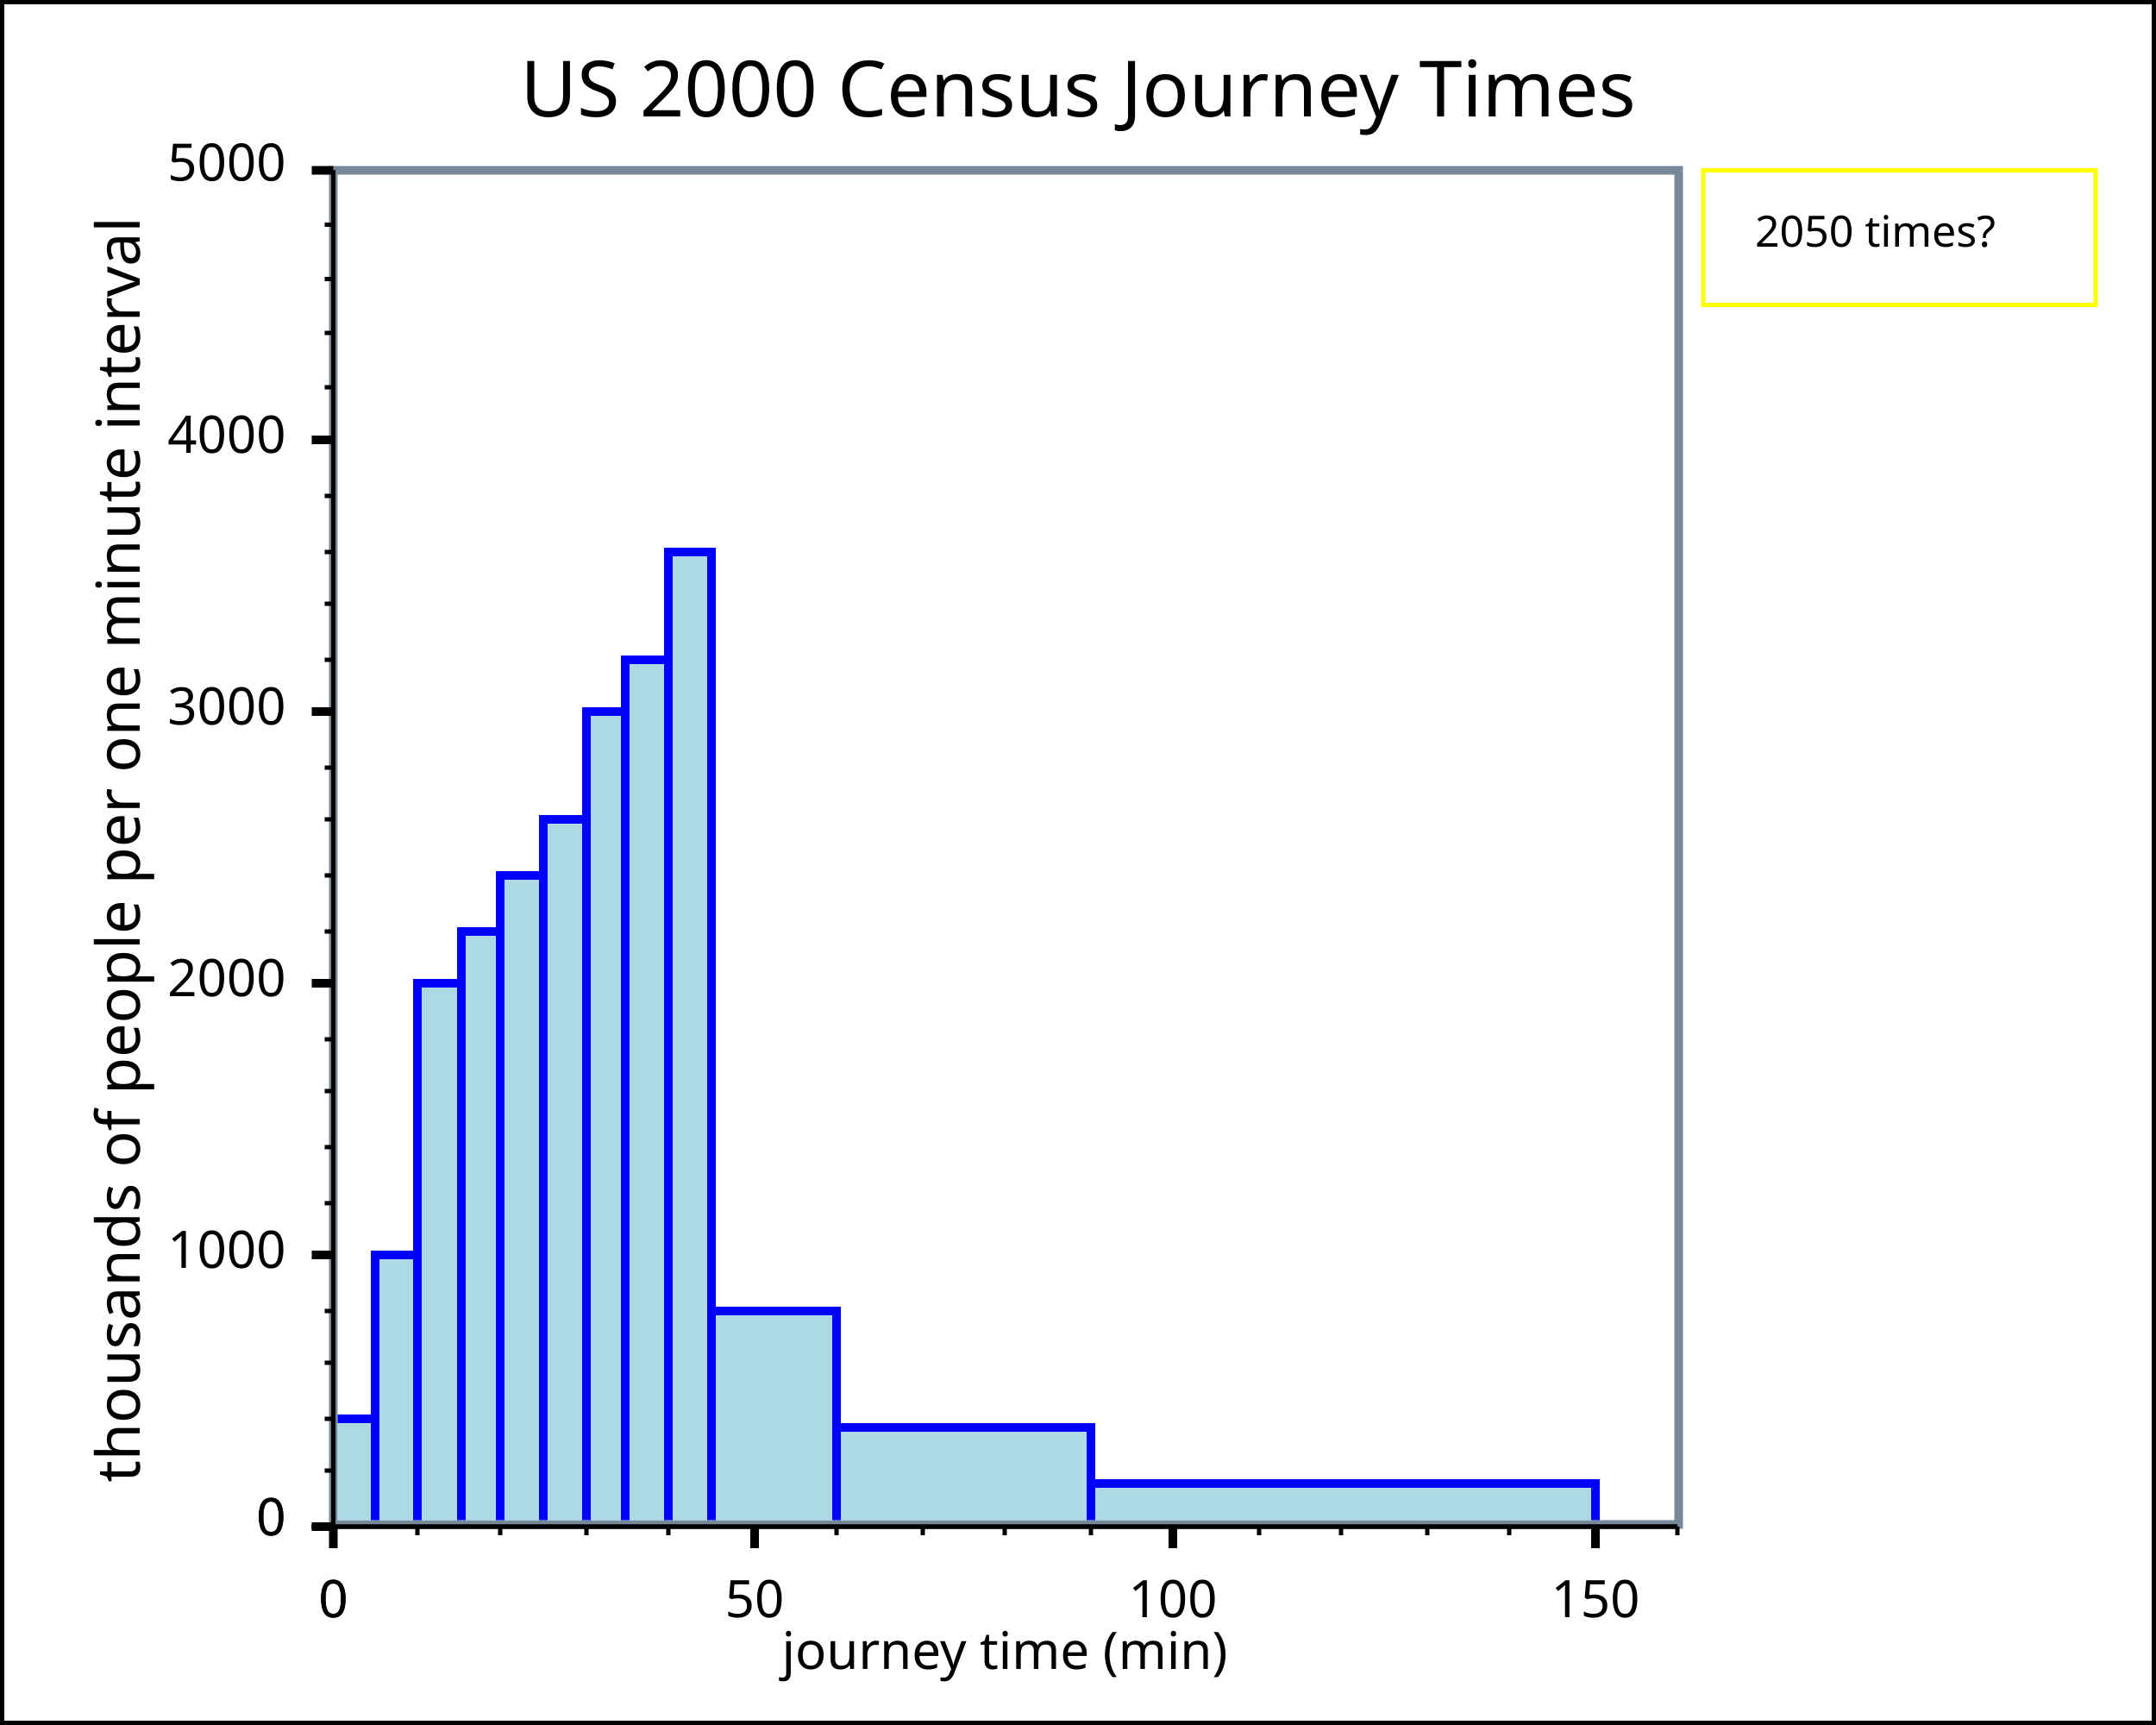
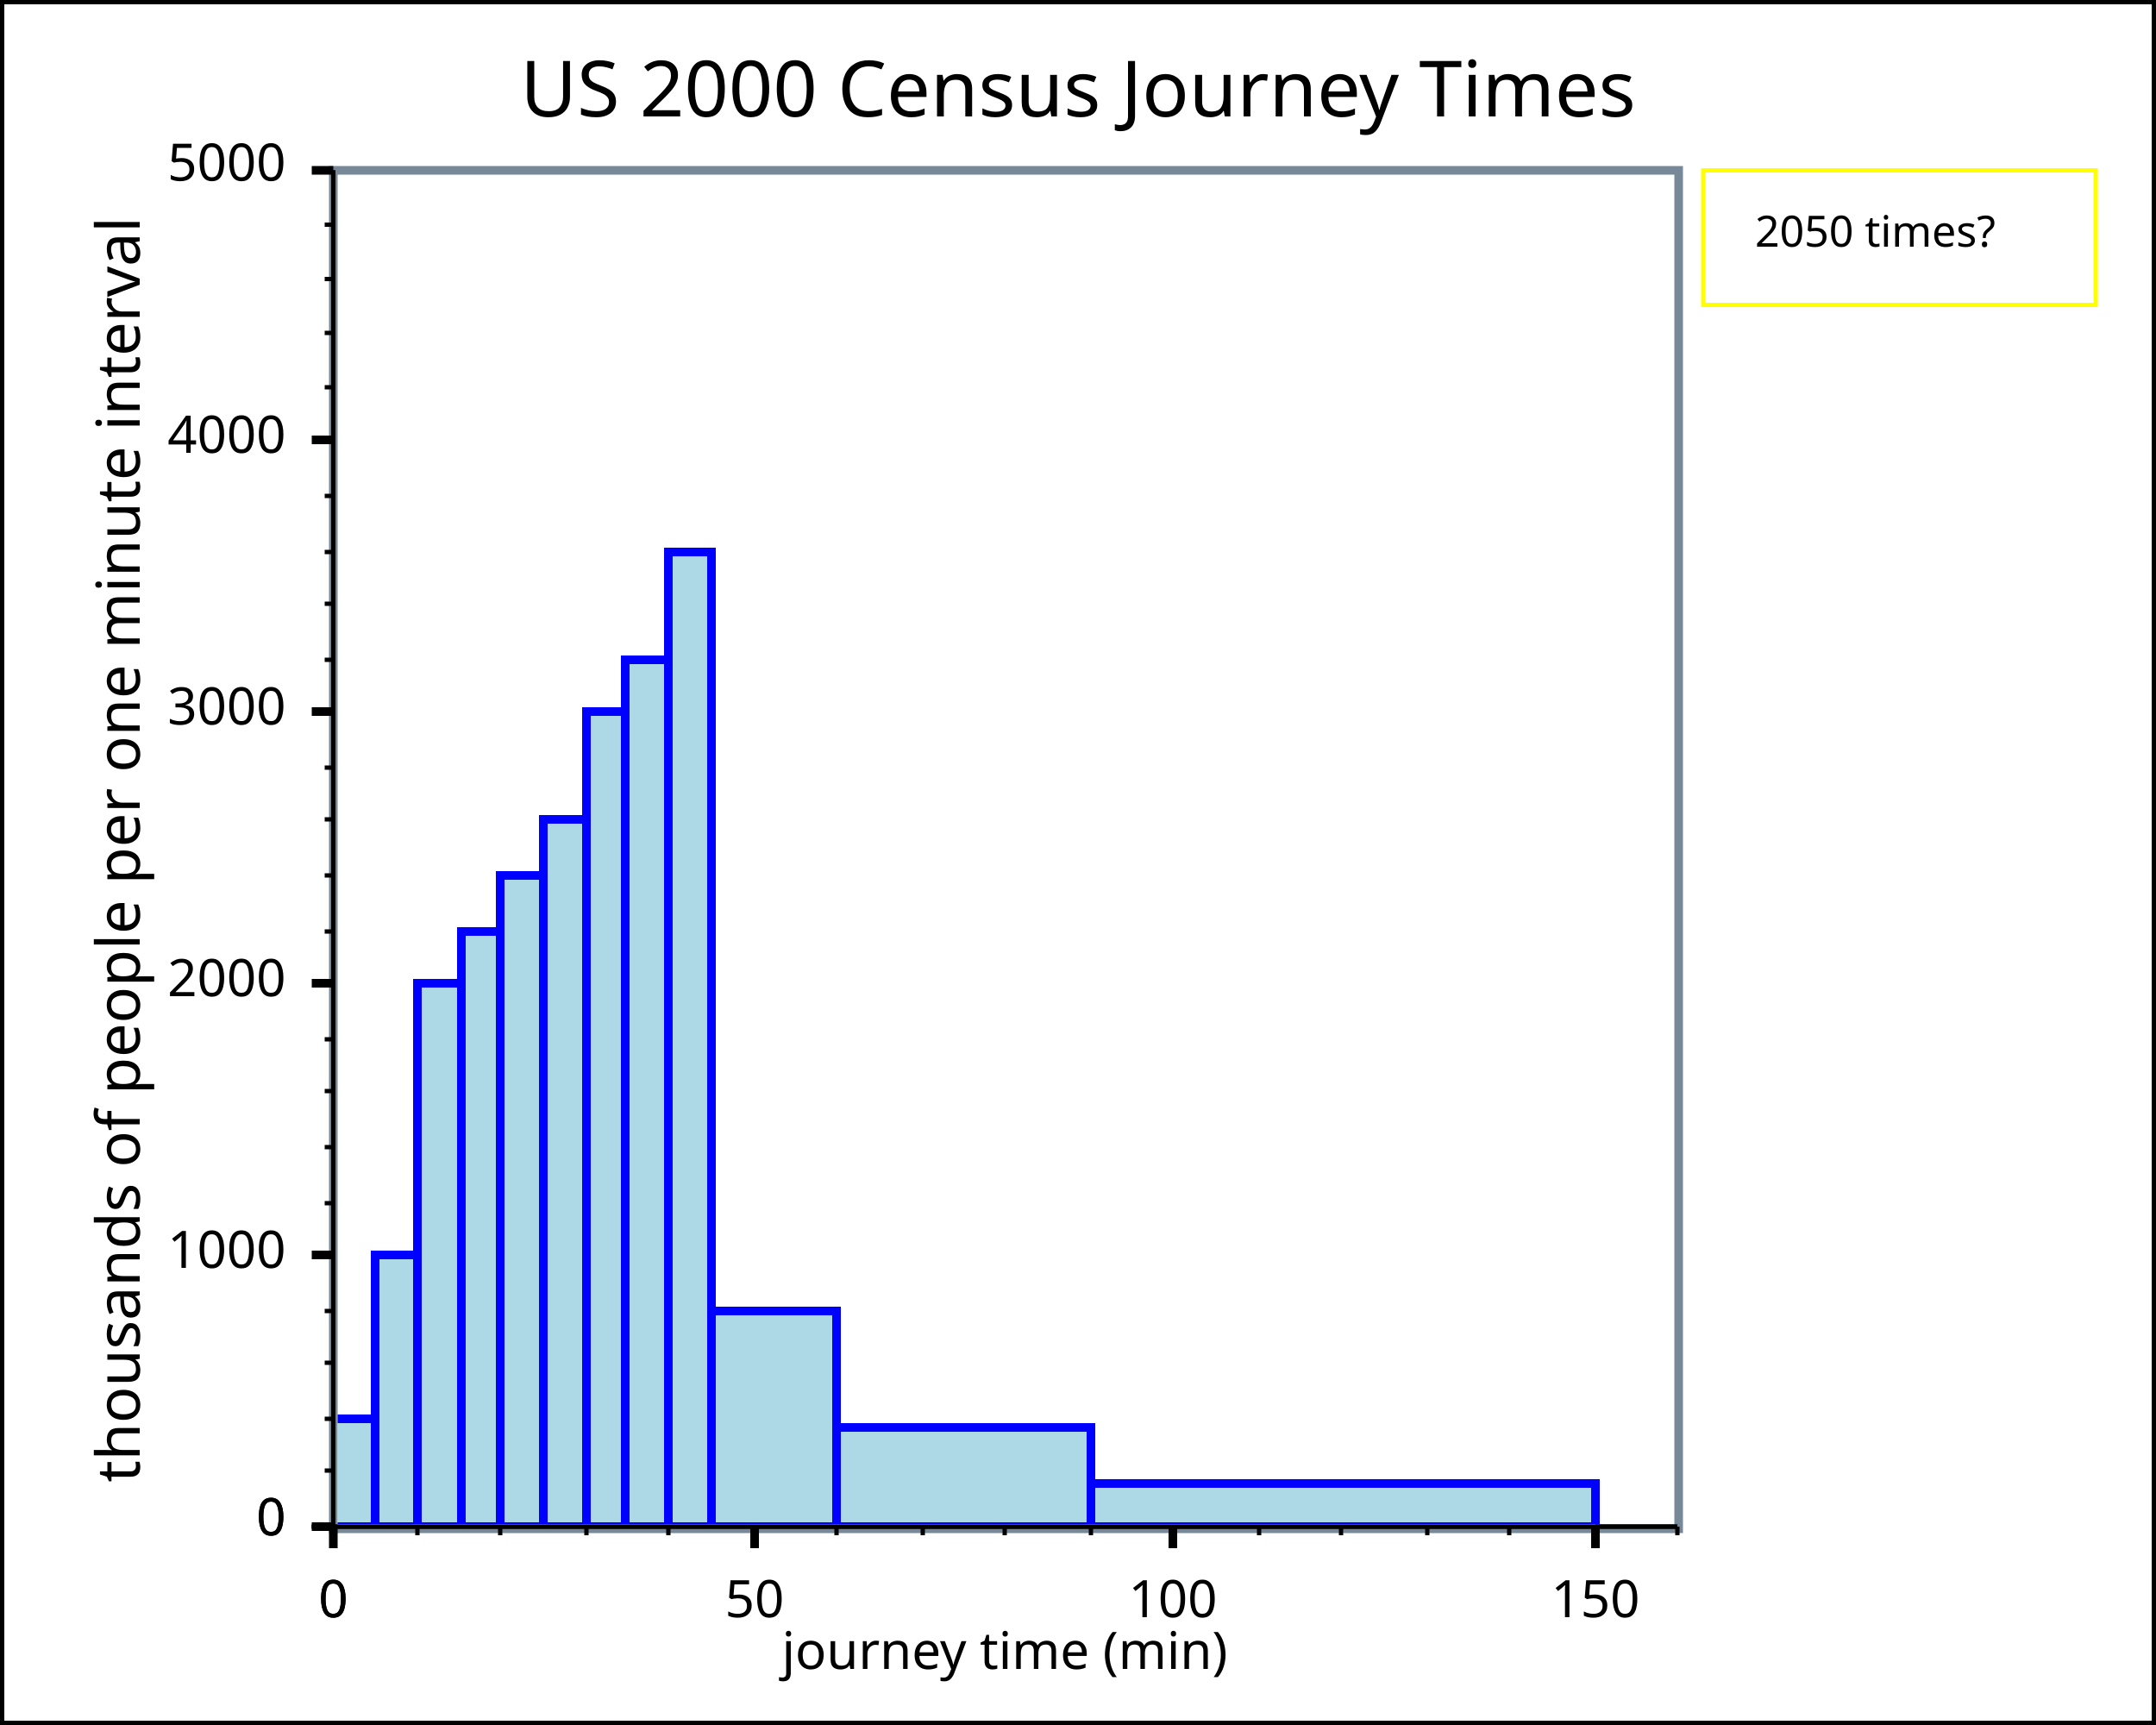
<svg xmlns="http://www.w3.org/2000/svg" width="500" height="400" version="1.1">
  <clipPath id="plot_window">
-     <rect x="78.3" y="40.5" width="310" height="312" />
+     <rect x="78.3" y="40.5" width="310" height="313" />
  </clipPath>
  <g id="imageBackground" stroke="rgb(0,0,0)" fill="rgb(255,255,255)" stroke-width="2">
    <rect x="0" y="0" width="500" height="400" />
  </g>
  <g id="plotBackground" stroke="rgb(119,136,153)" fill="rgb(255,255,255)" stroke-width="2">
-     <rect x="77.3" y="39.5" width="312" height="314" />
+     <rect x="77.3" y="39.5" width="312" height="315" />
  </g>
  <g id="yMinorGrid" stroke="rgb(200,220,255)" stroke-width="0.5">
</g>
  <g id="yMajorGrid" stroke="rgb(200,220,255)" stroke-width="1">
</g>
  <g id="xMinorGrid" stroke="rgb(200,220,255)" stroke-width="0.5">
</g>
  <g id="xMajorGrid" stroke="rgb(200,220,255)" stroke-width="1">
</g>
  <g id="yAxis" stroke="rgb(0,0,0)" stroke-width="1">
    <line x1="77.3" y1="39.5" x2="77.3" y2="359" />
    <line x1="77.3" y1="39.5" x2="77.3" y2="354" />
  </g>
  <g id="xAxis" stroke="rgb(0,0,0)" stroke-width="1">
    <line x1="72.3" y1="354" x2="389" y2="354" />
    <line x1="72.3" y1="354" x2="389" y2="354" />
  </g>
  <g id="yMinorTicks" stroke="rgb(0,0,0)" stroke-width="1">
    <path d="M75.3,341 L77.3,341  M75.3,329 L77.3,329  M75.3,316 L77.3,316  M75.3,304 L77.3,304  M75.3,279 L77.3,279  M75.3,266 L77.3,266  M75.3,253 L77.3,253  M75.3,241 L77.3,241  M75.3,216 L77.3,216  M75.3,203 L77.3,203  M75.3,190 L77.3,190  M75.3,178 L77.3,178  M75.3,153 L77.3,153  M75.3,140 L77.3,140  M75.3,128 L77.3,128  M75.3,115 L77.3,115  M75.3,89.8 L77.3,89.8  M75.3,77.2 L77.3,77.2  M75.3,64.7 L77.3,64.7  M75.3,52.1 L77.3,52.1  M75.3,354 L77.3,354  " fill="none" />
  </g>
  <g id="xMinorTicks" stroke="rgb(0,0,0)" stroke-width="1">
    <path d="M96.8,354 L96.8,356  M116,354 L116,356  M136,354 L136,356  M155,354 L155,356  M194,354 L194,356  M214,354 L214,356  M233,354 L233,356  M253,354 L253,356  M292,354 L292,356  M311,354 L311,356  M331,354 L331,356  M350,354 L350,356  M389,354 L389,356  " fill="none" />
  </g>
  <g id="yMajorTicks" stroke="rgb(0,0,0)" stroke-width="2">
    <path d="M72.3,354 L77.3,354  M72.3,291 L77.3,291  M72.3,228 L77.3,228  M72.3,165 L77.3,165  M72.3,102 L77.3,102  M72.3,39.5 L77.3,39.5  M72.3,354 L77.3,354  " fill="none" />
  </g>
  <g id="xMajorTicks" stroke="rgb(0,0,0)" stroke-width="2">
    <path d="M77.3,354 L77.3,359  M175,354 L175,359  M272,354 L272,359  M370,354 L370,359  M77.3,354 L77.3,359  " fill="none" />
  </g>
  <g id="xTicksValues" font-size="12" font-family="Lucida Sans Unicode" text-anchor="middle">
    <text x="77.3" y="375">0
	</text>
    <text x="175" y="375">50
	</text>
    <text x="272" y="375">100
	</text>
    <text x="370" y="375">150
	</text>
    <text x="77.3" y="375">0
	</text>
  </g>
  <g id="yTicksValues" font-size="12" font-family="Lucida Sans Unicode" text-anchor="end">
    <text x="66.3" y="356">0
	</text>
    <text x="66.3" y="294">1000
	</text>
    <text x="66.3" y="231">2000
	</text>
    <text x="66.3" y="168">3000
	</text>
    <text x="66.3" y="105">4000
	</text>
    <text x="66.3" y="41.9">5000
	</text>
    <text x="66.3" y="356">0
	</text>
  </g>
  <g id="yLabel">
    <text x="32.4" y="197" text-anchor="middle" transform="rotate(-90 32.4 197)" font-size="14" font-family="Lucida Sans Unicode">thousands of people per one minute interval
	</text>
  </g>
  <g id="xLabel">
    <text x="233" y="387" text-anchor="middle" font-size="12" font-family="Lucida Sans Unicode">journey time (min)
	</text>
  </g>
  <g id="plotPoints" clip-path="url(#plot_window)">
    <g stroke="rgb(0,0,255)" fill="rgb(173,216,230)" stroke-width="2">
      <path d="M77.3,354 L77.3,329  L87,329  L87,354  ZM87,354 L87,291  L96.8,291  L96.8,354  ZM96.8,354 L96.8,228  L107,228  L107,354  ZM107,354 L107,216  L116,216  L116,354  ZM116,354 L116,203  L126,203  L126,354  ZM126,354 L126,190  L136,190  L136,354  ZM136,354 L136,165  L145,165  L145,354  ZM145,354 L145,153  L155,153  L155,354  ZM155,354 L155,128  L165,128  L165,354  ZM165,354 L165,304  L194,304  L194,354  ZM194,354 L194,331  L253,331  L253,354  ZM253,354 L253,344  L370,344  L370,354  Z" fill="rgb(173,216,230)" />
    </g>
  </g>
  <g id="legendBackground" stroke="rgb(255,255,0)" fill="rgb(255,255,255)" stroke-width="1">
    <rect x="395" y="39.5" width="91" height="31.2" />
  </g>
  <g id="legendPoints">
</g>
  <g id="legendText">
    <text x="407" y="57.2" font-size="10" font-family="Lucida Sans Unicode" font-weight="normal" textLength="72">2050 times? 
	</text>
  </g>
  <g id="title">
    <text x="250" y="27" text-anchor="middle" font-size="18" font-family="Lucida Sans Unicode" font-weight="normal">US 2000 Census Journey Times
	</text>
  </g>
</svg>
